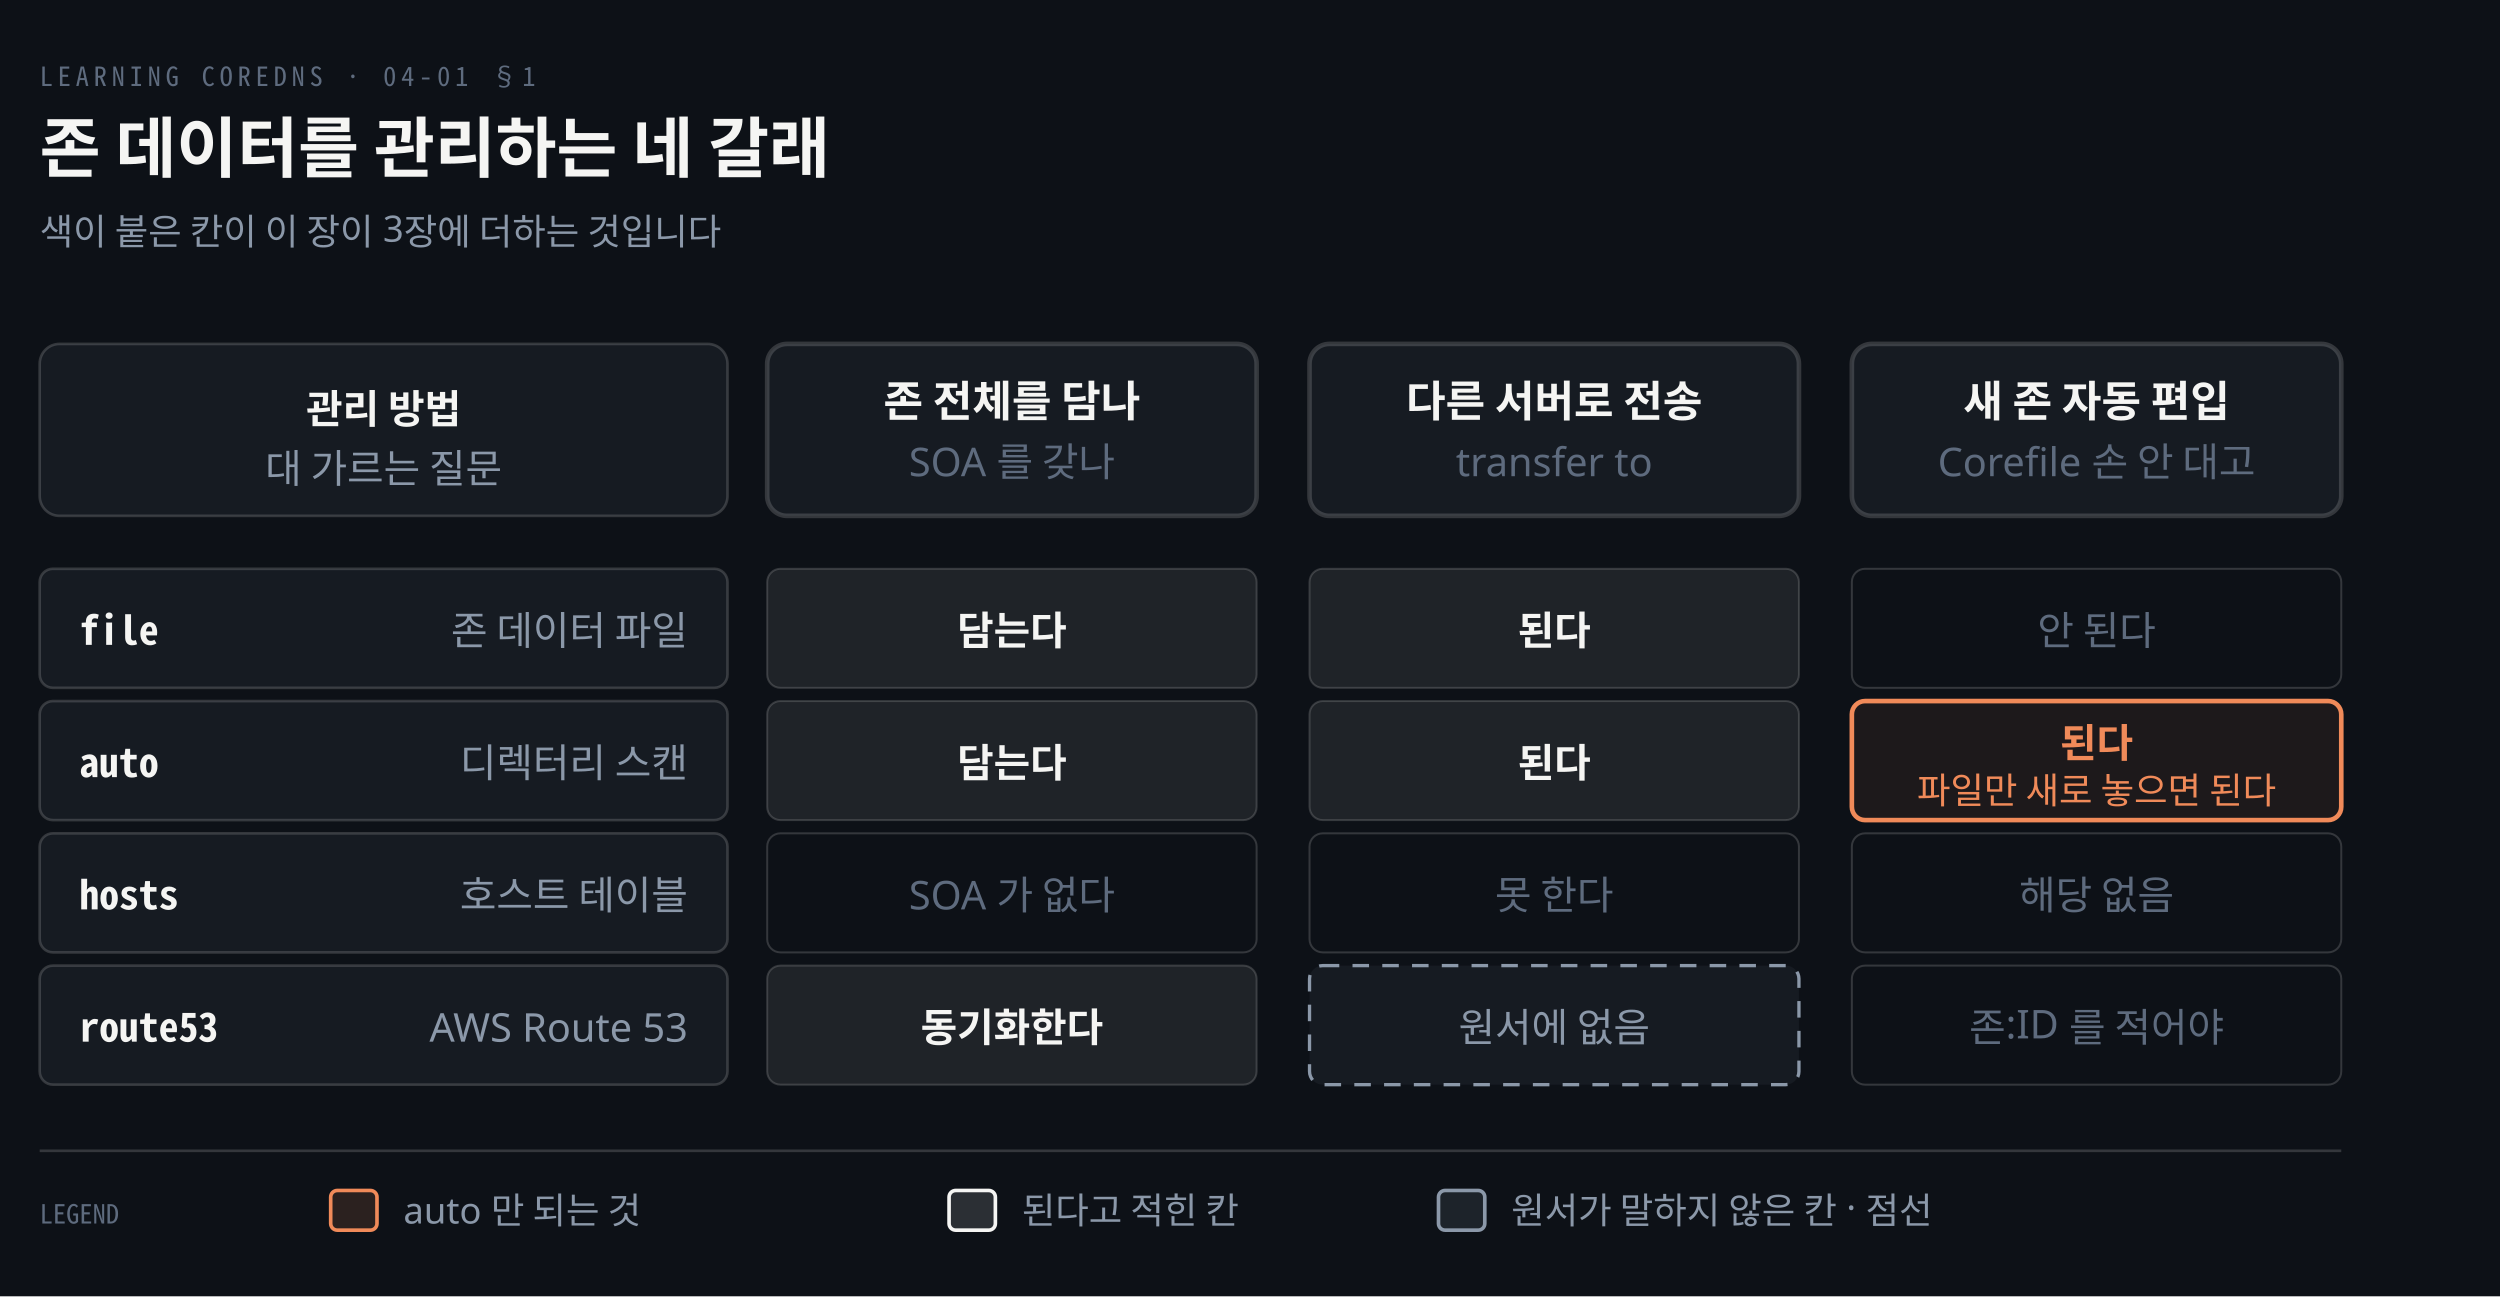
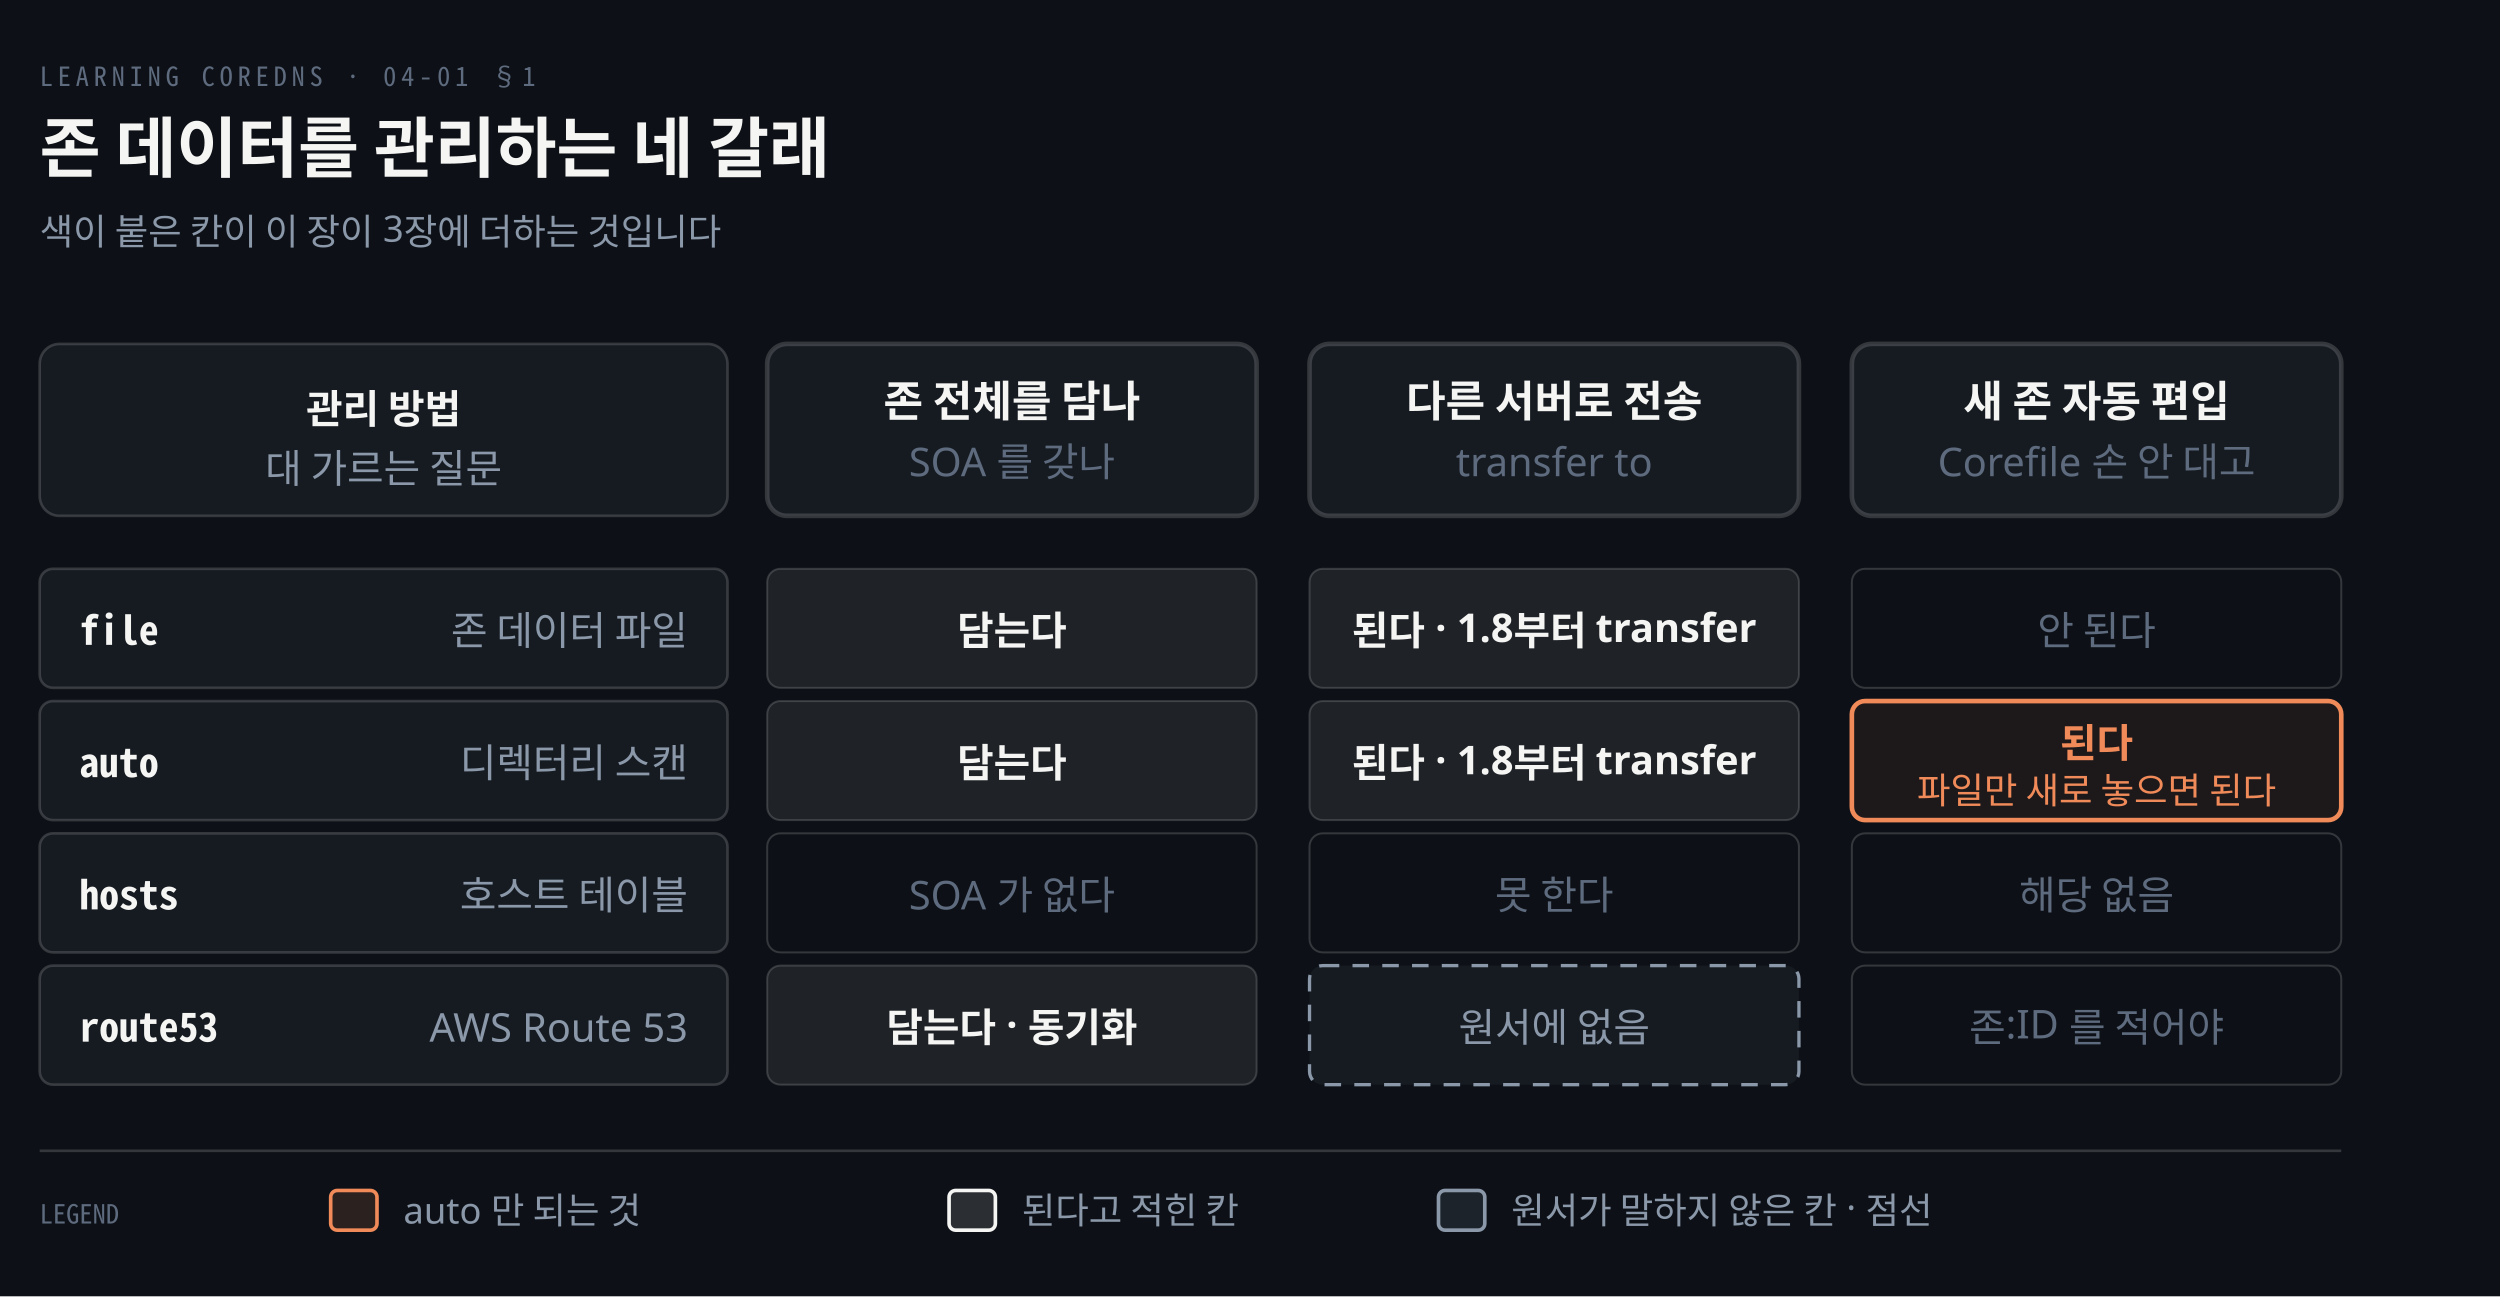
<svg xmlns="http://www.w3.org/2000/svg" viewBox="0 0 756 392" width="100%" role="img" aria-labelledby="dt dd">
  <defs>
    <marker id="ar" viewBox="0 0 8 8" refX="7" refY="4" markerWidth="6.5" markerHeight="6.5" orient="auto">
      <path d="M0 0 L8 4 L0 8 z" fill="#8B98A9" />
    </marker>
    <marker id="ok" viewBox="0 0 8 8" refX="7" refY="4" markerWidth="6.5" markerHeight="6.5" orient="auto">
      <path d="M0 0 L8 4 L0 8 z" fill="#3FB98C" />
    </marker>
    <marker id="warn" viewBox="0 0 8 8" refX="7" refY="4" markerWidth="6.5" markerHeight="6.5" orient="auto">
      <path d="M0 0 L8 4 L0 8 z" fill="#E3B341" />
    </marker>
    <marker id="bad" viewBox="0 0 8 8" refX="7" refY="4" markerWidth="6.5" markerHeight="6.5" orient="auto">
      <path d="M0 0 L8 4 L0 8 z" fill="#F0616D" />
    </marker>
    <marker id="info" viewBox="0 0 8 8" refX="7" refY="4" markerWidth="6.5" markerHeight="6.5" orient="auto">
      <path d="M0 0 L8 4 L0 8 z" fill="#6A95D8" />
    </marker>
    <marker id="acc" viewBox="0 0 8 8" refX="7" refY="4" markerWidth="6.5" markerHeight="6.5" orient="auto">
      <path d="M0 0 L8 4 L0 8 z" fill="#F08A59" />
    </marker>
    <marker id="soft" viewBox="0 0 8 8" refX="7" refY="4" markerWidth="6.5" markerHeight="6.5" orient="auto">
      <path d="M0 0 L8 4 L0 8 z" fill="#5E6B7E" />
    </marker>
  </defs>
  <rect width="756" height="392" fill="#0D1117" />
  <text x="12" y="26" font-family="'Geist Mono','Noto Sans Mono CJK KR',monospace" font-size="8" letter-spacing="0.18em" fill="#5E6B7E">LEARNING COREDNS · 04-01 §1</text>
  <text x="12" y="52" font-family="'Geist','Apple SD Gothic Neo','Noto Sans KR','Malgun Gothic',sans-serif" font-size="20" font-weight="600" fill="#F5F5F3">존 데이터를 관리하는 네 갈래</text>
  <text x="12" y="74" font-family="'Geist','Apple SD Gothic Neo','Noto Sans KR','Malgun Gothic',sans-serif" font-size="11" fill="#8B98A9">색이 붙은 칸이 이 장이 3장에 더하는 것입니다</text>
  <rect x="12" y="104" width="208" height="52" rx="6" fill="#161B22" stroke="rgba(191,192,192,0.22)" stroke-width="0.8" />
  <text x="116.0" y="128" text-anchor="middle" font-family="'Geist','Apple SD Gothic Neo','Noto Sans KR','Malgun Gothic',sans-serif" font-size="12" font-weight="600" fill="#F5F5F3">관리 방법</text>
  <text x="116.0" y="146" text-anchor="middle" font-family="'Geist','Apple SD Gothic Neo','Noto Sans KR','Malgun Gothic',sans-serif" font-size="12" font-weight="400" fill="#8B98A9">대 가르는 질문</text>
  <rect x="232" y="104" width="148" height="52" rx="6" fill="#161B22" stroke="rgba(191,192,192,0.22)" stroke-width="1.4" />
  <text x="306.0" y="126" text-anchor="middle" font-family="'Geist','Apple SD Gothic Neo','Noto Sans KR','Malgun Gothic',sans-serif" font-size="13" font-weight="600" fill="#F5F5F3">존 전체를 담나</text>
  <text x="306.0" y="144" text-anchor="middle" font-family="'Geist','Apple SD Gothic Neo','Noto Sans KR','Malgun Gothic',sans-serif" font-size="12" font-weight="400" fill="#5E6B7E">SOA 를 갖나</text>
  <rect x="396" y="104" width="148" height="52" rx="6" fill="#161B22" stroke="rgba(191,192,192,0.22)" stroke-width="1.4" />
  <text x="470.0" y="126" text-anchor="middle" font-family="'Geist','Apple SD Gothic Neo','Noto Sans KR','Malgun Gothic',sans-serif" font-size="13" font-weight="600" fill="#F5F5F3">다른 서버로 전송</text>
  <text x="470.0" y="144" text-anchor="middle" font-family="'Geist','Apple SD Gothic Neo','Noto Sans KR','Malgun Gothic',sans-serif" font-size="12" font-weight="400" fill="#5E6B7E">transfer to</text>
  <rect x="560" y="104" width="148" height="52" rx="6" fill="#161B22" stroke="rgba(191,192,192,0.22)" stroke-width="1.4" />
  <text x="634.0" y="126" text-anchor="middle" font-family="'Geist','Apple SD Gothic Neo','Noto Sans KR','Malgun Gothic',sans-serif" font-size="13" font-weight="600" fill="#F5F5F3">새 존 자동 편입</text>
  <text x="634.0" y="144" text-anchor="middle" font-family="'Geist','Apple SD Gothic Neo','Noto Sans KR','Malgun Gothic',sans-serif" font-size="12" font-weight="400" fill="#5E6B7E">Corefile 손 안 대고</text>
  <rect x="12" y="172" width="208" height="36" rx="4" fill="#161B22" stroke="rgba(191,192,192,0.22)" stroke-width="0.8" />
  <text x="24" y="195" text-anchor="start" font-family="'Geist Mono','Noto Sans Mono CJK KR',monospace" font-size="12" font-weight="600" fill="#F5F5F3">file</text>
  <text x="208" y="195" text-anchor="end" font-family="'Geist','Apple SD Gothic Neo','Noto Sans KR','Malgun Gothic',sans-serif" font-size="12" font-weight="400" fill="#8B98A9">존 데이터 파일</text>
  <rect x="232" y="172" width="148" height="36" rx="4" fill="#F5F5F314" stroke="rgba(191,192,192,0.22)" stroke-width="0.6" />
  <text x="306.0" y="195" text-anchor="middle" font-family="'Geist','Apple SD Gothic Neo','Noto Sans KR','Malgun Gothic',sans-serif" font-size="12" font-weight="600" fill="#F5F5F3">담는다</text>
  <rect x="396" y="172" width="148" height="36" rx="4" fill="#F5F5F314" stroke="rgba(191,192,192,0.22)" stroke-width="0.6" />
-   <text x="470.0" y="195" text-anchor="middle" font-family="'Geist','Apple SD Gothic Neo','Noto Sans KR','Malgun Gothic',sans-serif" font-size="12" font-weight="600" fill="#F5F5F3">된다</text>
+   <text x="470.0" y="195" text-anchor="middle" font-family="'Geist','Apple SD Gothic Neo','Noto Sans KR','Malgun Gothic',sans-serif" font-size="12" font-weight="600" fill="#F5F5F3">된다 · 1.8부터 transfer</text>
  <rect x="560" y="172" width="148" height="36" rx="4" fill="#0D1117" stroke="rgba(191,192,192,0.22)" stroke-width="0.6" />
  <text x="634.0" y="195" text-anchor="middle" font-family="'Geist','Apple SD Gothic Neo','Noto Sans KR','Malgun Gothic',sans-serif" font-size="12" font-weight="400" fill="#5E6B7E">안 된다</text>
  <rect x="12" y="212" width="208" height="36" rx="4" fill="#161B22" stroke="rgba(191,192,192,0.22)" stroke-width="0.8" />
  <text x="24" y="235" text-anchor="start" font-family="'Geist Mono','Noto Sans Mono CJK KR',monospace" font-size="12" font-weight="600" fill="#F5F5F3">auto</text>
  <text x="208" y="235" text-anchor="end" font-family="'Geist','Apple SD Gothic Neo','Noto Sans KR','Malgun Gothic',sans-serif" font-size="12" font-weight="400" fill="#8B98A9">디렉터리 스캔</text>
  <rect x="232" y="212" width="148" height="36" rx="4" fill="#F5F5F314" stroke="rgba(191,192,192,0.22)" stroke-width="0.6" />
  <text x="306.0" y="235" text-anchor="middle" font-family="'Geist','Apple SD Gothic Neo','Noto Sans KR','Malgun Gothic',sans-serif" font-size="12" font-weight="600" fill="#F5F5F3">담는다</text>
  <rect x="396" y="212" width="148" height="36" rx="4" fill="#F5F5F314" stroke="rgba(191,192,192,0.22)" stroke-width="0.6" />
-   <text x="470.0" y="235" text-anchor="middle" font-family="'Geist','Apple SD Gothic Neo','Noto Sans KR','Malgun Gothic',sans-serif" font-size="12" font-weight="600" fill="#F5F5F3">된다</text>
+   <text x="470.0" y="235" text-anchor="middle" font-family="'Geist','Apple SD Gothic Neo','Noto Sans KR','Malgun Gothic',sans-serif" font-size="12" font-weight="600" fill="#F5F5F3">된다 · 1.8부터 transfer</text>
  <rect x="560" y="212" width="148" height="36" rx="4" fill="#F08A5912" stroke="#F08A59" stroke-width="1.4" />
  <text x="634.0" y="229" text-anchor="middle" font-family="'Geist','Apple SD Gothic Neo','Noto Sans KR','Malgun Gothic',sans-serif" font-size="12" font-weight="600" fill="#F08A59">된다</text>
  <text x="634.0" y="243" text-anchor="middle" font-family="'Geist','Apple SD Gothic Neo','Noto Sans KR','Malgun Gothic',sans-serif" font-size="11" font-weight="400" fill="#F08A59">파일만 새로 놓으면 된다</text>
  <rect x="12" y="252" width="208" height="36" rx="4" fill="#161B22" stroke="rgba(191,192,192,0.22)" stroke-width="0.8" />
  <text x="24" y="275" text-anchor="start" font-family="'Geist Mono','Noto Sans Mono CJK KR',monospace" font-size="12" font-weight="600" fill="#F5F5F3">hosts</text>
  <text x="208" y="275" text-anchor="end" font-family="'Geist','Apple SD Gothic Neo','Noto Sans KR','Malgun Gothic',sans-serif" font-size="12" font-weight="400" fill="#8B98A9">호스트 테이블</text>
  <rect x="232" y="252" width="148" height="36" rx="4" fill="#0D1117" stroke="rgba(191,192,192,0.22)" stroke-width="0.6" />
  <text x="306.0" y="275" text-anchor="middle" font-family="'Geist','Apple SD Gothic Neo','Noto Sans KR','Malgun Gothic',sans-serif" font-size="12" font-weight="400" fill="#5E6B7E">SOA 가 없다</text>
  <rect x="396" y="252" width="148" height="36" rx="4" fill="#0D1117" stroke="rgba(191,192,192,0.22)" stroke-width="0.6" />
  <text x="470.0" y="275" text-anchor="middle" font-family="'Geist','Apple SD Gothic Neo','Noto Sans KR','Malgun Gothic',sans-serif" font-size="12" font-weight="400" fill="#5E6B7E">못 한다</text>
  <rect x="560" y="252" width="148" height="36" rx="4" fill="#0D1117" stroke="rgba(191,192,192,0.22)" stroke-width="0.6" />
  <text x="634.0" y="275" text-anchor="middle" font-family="'Geist','Apple SD Gothic Neo','Noto Sans KR','Malgun Gothic',sans-serif" font-size="12" font-weight="400" fill="#5E6B7E">해당 없음</text>
  <rect x="12" y="292" width="208" height="36" rx="4" fill="#161B22" stroke="rgba(191,192,192,0.22)" stroke-width="0.8" />
  <text x="24" y="315" text-anchor="start" font-family="'Geist Mono','Noto Sans Mono CJK KR',monospace" font-size="12" font-weight="600" fill="#F5F5F3">route53</text>
  <text x="208" y="315" text-anchor="end" font-family="'Geist','Apple SD Gothic Neo','Noto Sans KR','Malgun Gothic',sans-serif" font-size="12" font-weight="400" fill="#8B98A9">AWS Route 53</text>
  <rect x="232" y="292" width="148" height="36" rx="4" fill="#F5F5F314" stroke="rgba(191,192,192,0.22)" stroke-width="0.6" />
-   <text x="306.0" y="315" text-anchor="middle" font-family="'Geist','Apple SD Gothic Neo','Noto Sans KR','Malgun Gothic',sans-serif" font-size="12" font-weight="600" fill="#F5F5F3">동기화한다</text>
+   <text x="306.0" y="315" text-anchor="middle" font-family="'Geist','Apple SD Gothic Neo','Noto Sans KR','Malgun Gothic',sans-serif" font-size="12" font-weight="600" fill="#F5F5F3">담는다 · 동기화</text>
  <rect x="396" y="292" width="148" height="36" rx="4" fill="#8B98A914" stroke="#8B98A9" stroke-width="1.0" stroke-dasharray="5 4" />
  <text x="470.0" y="315" text-anchor="middle" font-family="'Geist','Apple SD Gothic Neo','Noto Sans KR','Malgun Gothic',sans-serif" font-size="12" font-weight="400" fill="#8B98A9">원서에 없음</text>
  <rect x="560" y="292" width="148" height="36" rx="4" fill="#0D1117" stroke="rgba(191,192,192,0.22)" stroke-width="0.6" />
  <text x="634.0" y="315" text-anchor="middle" font-family="'Geist','Apple SD Gothic Neo','Noto Sans KR','Malgun Gothic',sans-serif" font-size="12" font-weight="400" fill="#5E6B7E">존:ID 를 적어야</text>
  <line x1="12" y1="348" x2="708" y2="348" stroke="rgba(191,192,192,0.22)" stroke-width="0.8" />
  <text x="12" y="370" text-anchor="start" font-family="'Geist Mono','Noto Sans Mono CJK KR',monospace" font-size="8" font-weight="400" fill="#5E6B7E">LEGEND</text>
  <rect x="100" y="360" width="14" height="12" rx="2" fill="#F08A5922" stroke="#F08A59" stroke-width="1.1" />
  <text x="122" y="370" text-anchor="start" font-family="'Geist','Apple SD Gothic Neo','Noto Sans KR','Malgun Gothic',sans-serif" font-size="11" font-weight="400" fill="#8B98A9">auto 만 되는 것</text>
  <rect x="287" y="360" width="14" height="12" rx="2" fill="#F5F5F322" stroke="#F5F5F3" stroke-width="1.1" />
  <text x="309" y="370" text-anchor="start" font-family="'Geist','Apple SD Gothic Neo','Noto Sans KR','Malgun Gothic',sans-serif" font-size="11" font-weight="400" fill="#8B98A9">된다고 적힌 칸</text>
  <rect x="435" y="360" width="14" height="12" rx="2" fill="#8B98A922" stroke="#8B98A9" stroke-width="1.1" />
  <text x="457" y="370" text-anchor="start" font-family="'Geist','Apple SD Gothic Neo','Noto Sans KR','Malgun Gothic',sans-serif" font-size="11" font-weight="400" fill="#8B98A9">원서가 말하지 않은 칸 · 점선</text>
</svg>
